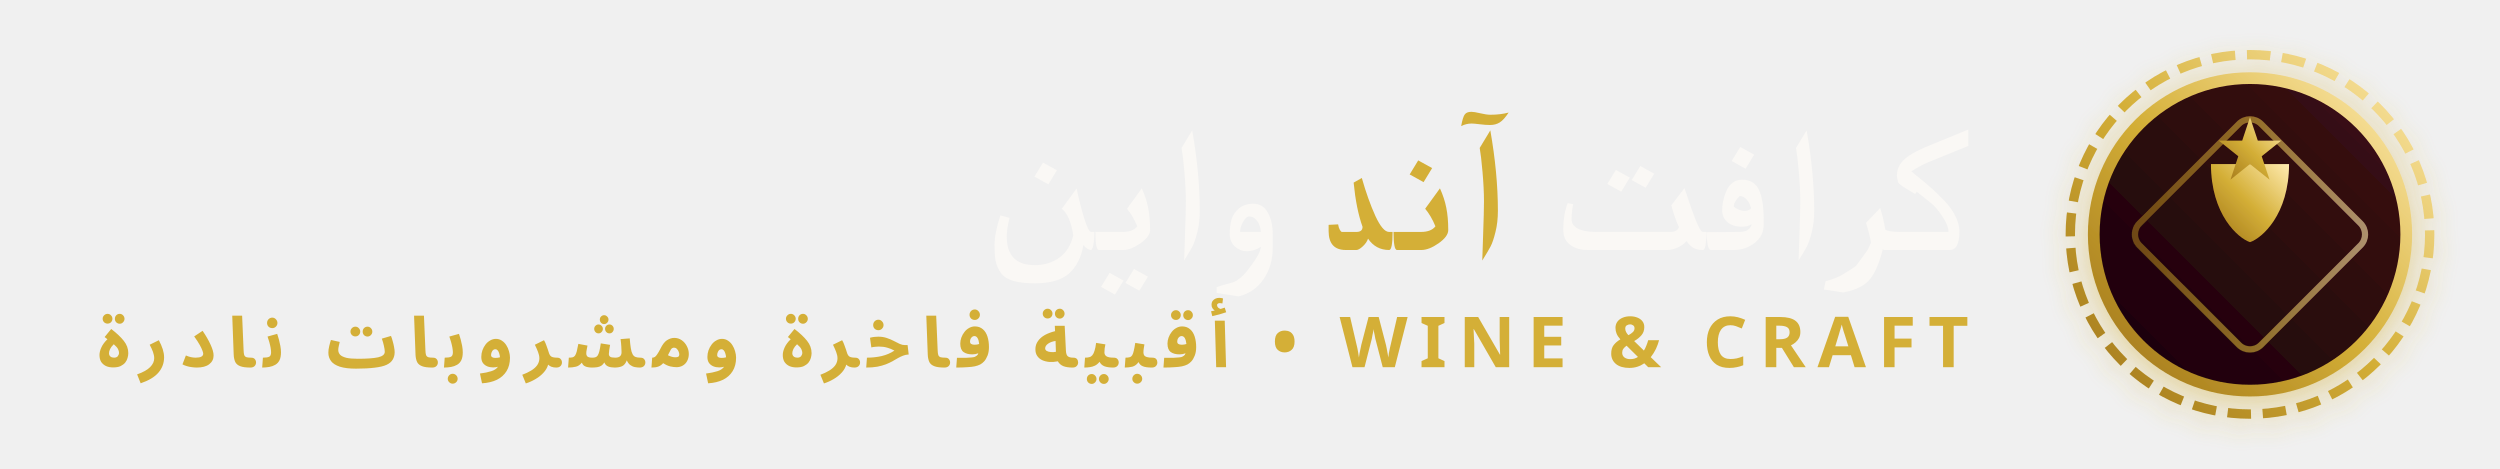
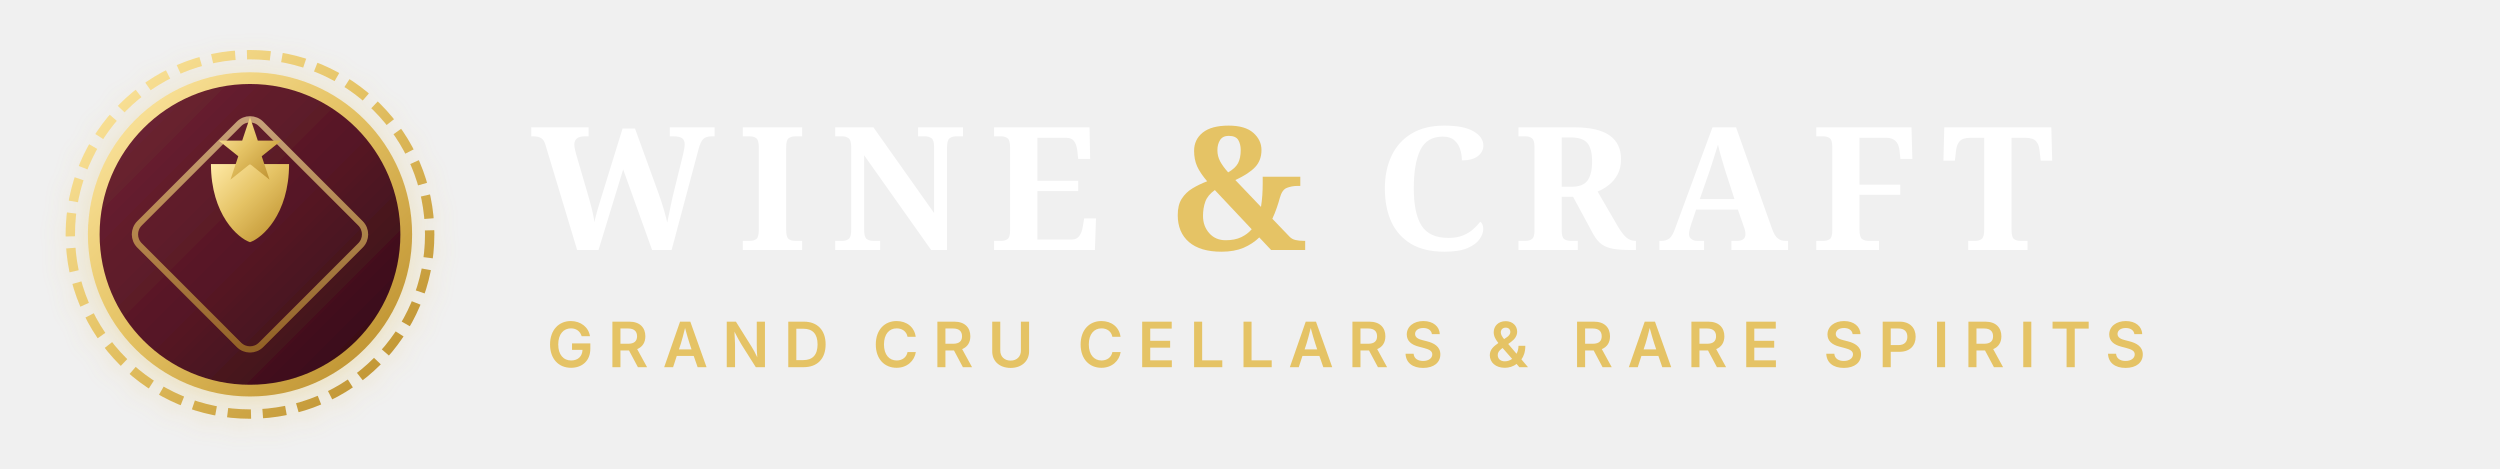
- <svg xmlns="http://www.w3.org/2000/svg" viewBox="0 0 320 60" width="320" height="60" dir="rtl">
+ <svg xmlns="http://www.w3.org/2000/svg" viewBox="0 0 320 60" width="320" height="60">
  <defs>
-     <linearGradient id="goldGradRtlDark" x1="100%" y1="0%" x2="0%" y2="100%">
-       <stop offset="0%" stop-color="#FFEBB0" />
-       <stop offset="50%" stop-color="#D4AF37" />
-       <stop offset="100%" stop-color="#9E7319" />
+     <linearGradient id="goldGradDark" x1="0%" y1="0%" x2="100%" y2="100%">
+       <stop offset="0%" stop-color="#FFEAA7" />
+       <stop offset="45%" stop-color="#E5C365" />
+       <stop offset="100%" stop-color="#B88A28" />
    </linearGradient>
-     <linearGradient id="wineGradRtlDark" x1="100%" y1="0%" x2="0%" y2="100%">
-       <stop offset="0%" stop-color="#3D0B14" />
-       <stop offset="100%" stop-color="#190408" />
+     <linearGradient id="wineGradDark" x1="0%" y1="0%" x2="100%" y2="100%">
+       <stop offset="0%" stop-color="#722635" />
+       <stop offset="55%" stop-color="#541624" />
+       <stop offset="100%" stop-color="#2D0B13" />
    </linearGradient>
-     <filter id="goldGlowRtlDark" x="-20%" y="-20%" width="140%" height="140%">
-       <feDropShadow dx="0" dy="1" stdDeviation="1.5" flood-color="#D4AF37" flood-opacity="0.45" />
+     <filter id="goldGlowDark" x="-20%" y="-20%" width="140%" height="140%">
+       <feDropShadow dx="0" dy="1" stdDeviation="1.5" flood-color="#E5C365" flood-opacity="0.35" />
    </filter>
  </defs>
-   <g transform="translate(264, 6)" filter="url(#goldGlowRtlDark)">
-     <circle cx="24" cy="24" r="23" fill="none" stroke="url(#goldGradRtlDark)" stroke-width="1.2" stroke-dasharray="3 1.5" />
-     <circle cx="24" cy="24" r="20" fill="url(#wineGradRtlDark)" stroke="url(#goldGradRtlDark)" stroke-width="1.5" />
-     <rect x="13" y="13" width="22" height="22" rx="2" fill="none" stroke="url(#goldGradRtlDark)" stroke-width="0.8" transform="rotate(45 24 24)" opacity="0.6" />
-     <path d="M19 15 H29 C29 21.5 25.5 24.5 24 25 C22.5 24.5 19 21.5 19 15 Z" fill="url(#goldGradRtlDark)" />
-     <line x1="24" y1="25" x2="24" y2="33" stroke="url(#goldGradRtlDark)" stroke-width="1.6" stroke-linecap="round" />
-     <line x1="18.5" y1="33" x2="29.5" y2="33" stroke="url(#goldGradRtlDark)" stroke-width="1.6" stroke-linecap="round" />
-     <polygon points="24,9 25,12 28,12 25.5,14 26.5,17 24,15 21.5,17 22.5,14 20,12 23,12" fill="url(#goldGradRtlDark)" />
+   <g transform="translate(8, 6)" filter="url(#goldGlowDark)">
+     <circle cx="24" cy="24" r="23" fill="none" stroke="url(#goldGradDark)" stroke-width="1.2" stroke-dasharray="3 1.5" />
+     <circle cx="24" cy="24" r="20" fill="url(#wineGradDark)" stroke="url(#goldGradDark)" stroke-width="1.5" />
+     <rect x="13" y="13" width="22" height="22" rx="2" fill="none" stroke="url(#goldGradDark)" stroke-width="0.8" transform="rotate(45 24 24)" opacity="0.65" />
+     <path d="M19 15 H29 C29 21.5 25.5 24.5 24 25 C22.5 24.5 19 21.5 19 15 Z" fill="url(#goldGradDark)" />
+     <line x1="24" y1="25" x2="24" y2="33" stroke="url(#goldGradDark)" stroke-width="1.6" stroke-linecap="round" />
+     <line x1="18.5" y1="33" x2="29.5" y2="33" stroke="url(#goldGradDark)" stroke-width="1.6" stroke-linecap="round" />
+     <polygon points="24,9 25,12 28,12 25.5,14 26.5,17 24,15 21.5,17 22.5,14 20,12 23,12" fill="url(#goldGradDark)" />
  </g>
-   <text x="252" y="32" text-anchor="end" font-family="'Amiri', 'Traditional Arabic', 'Scheherazade New', 'Cinzel', serif" font-size="22" font-weight="700" letter-spacing="1" fill="#FAF8F5">
-     واين <tspan fill="#D4AF37">آند</tspan> كرافت
+   <text x="68" y="32" font-family="'Cinzel', 'Playfair Display', Georgia, serif" font-size="22" font-weight="700" letter-spacing="3" fill="#FFFFFF">
+     WINE <tspan fill="#E5C365">&amp;</tspan> CRAFT
  </text>
-   <text x="252" y="47" text-anchor="end" font-family="'Noto Sans Arabic', 'Plus Jakarta Sans', sans-serif" font-size="9" font-weight="600" letter-spacing="1.5" fill="#D4AF37">
-     أقبية فاخرة ومشروبات نادرة • WINE &amp; CRAFT
+   <text x="70" y="47" font-family="'Plus Jakarta Sans', -apple-system, BlinkMacSystemFont, sans-serif" font-size="8" font-weight="600" letter-spacing="1.8" fill="#E5C365">
+     GRAND CRU CELLARS &amp; RARE SPIRITS
  </text>
</svg>
